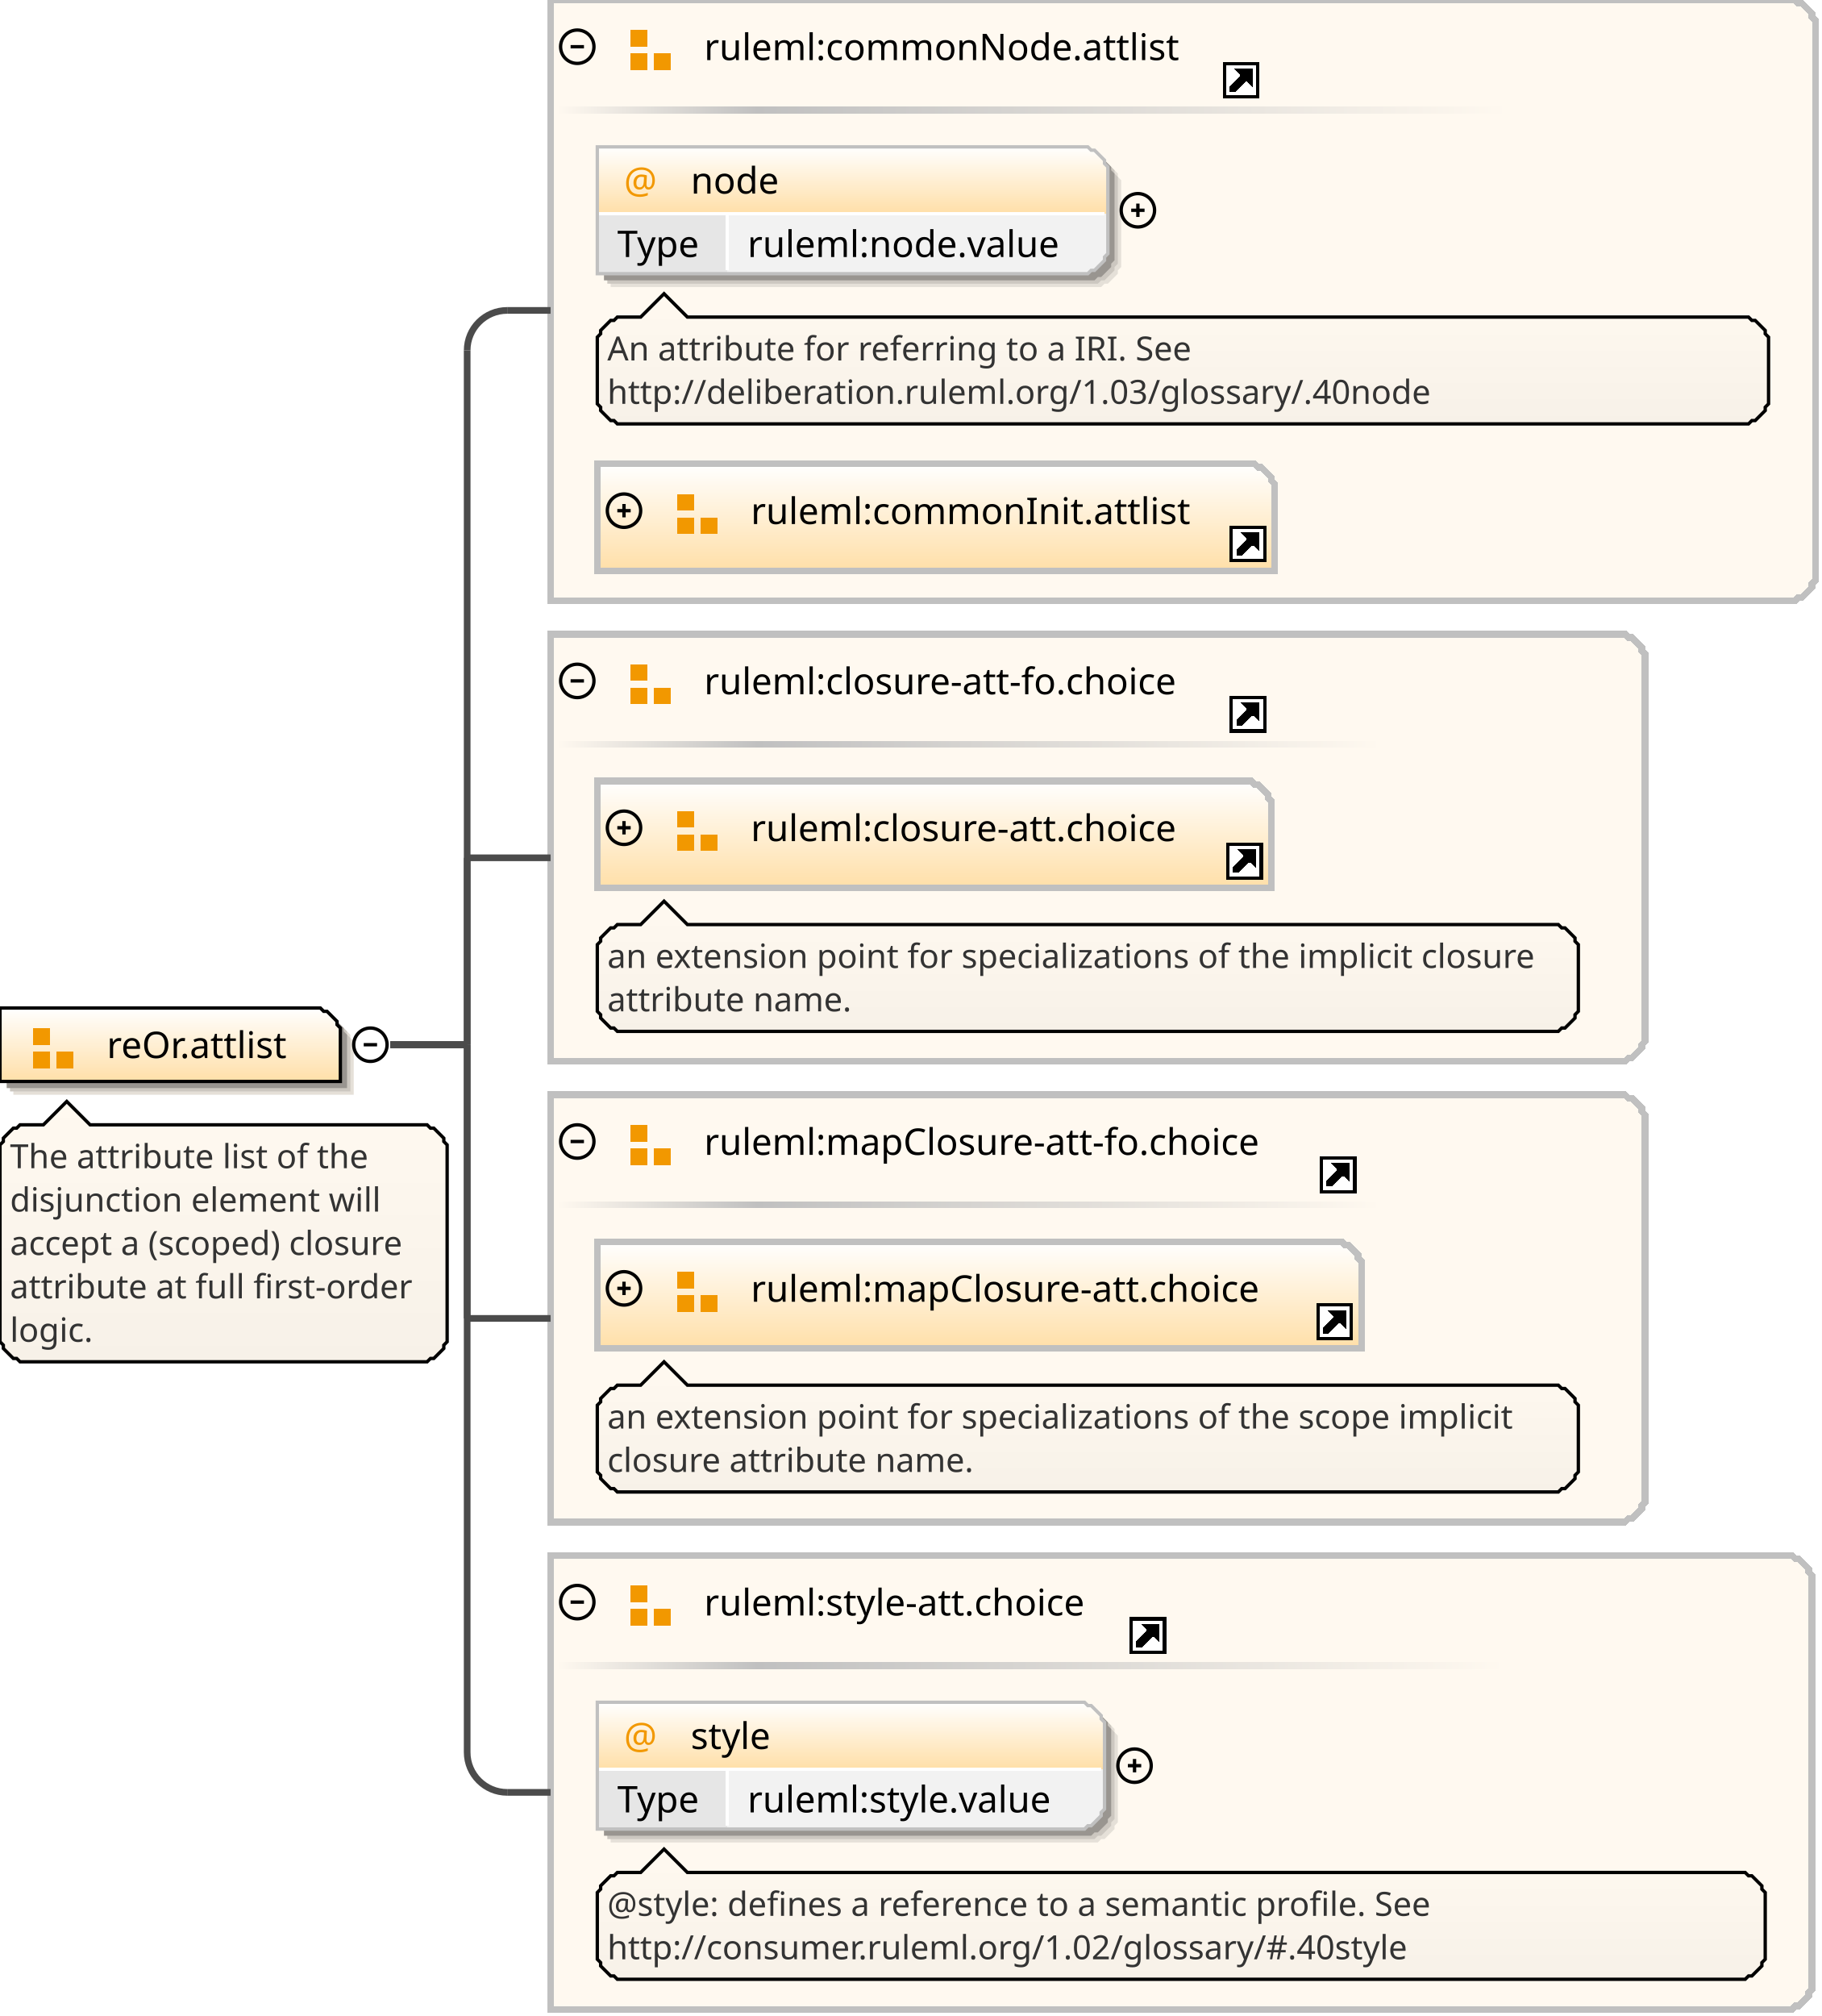
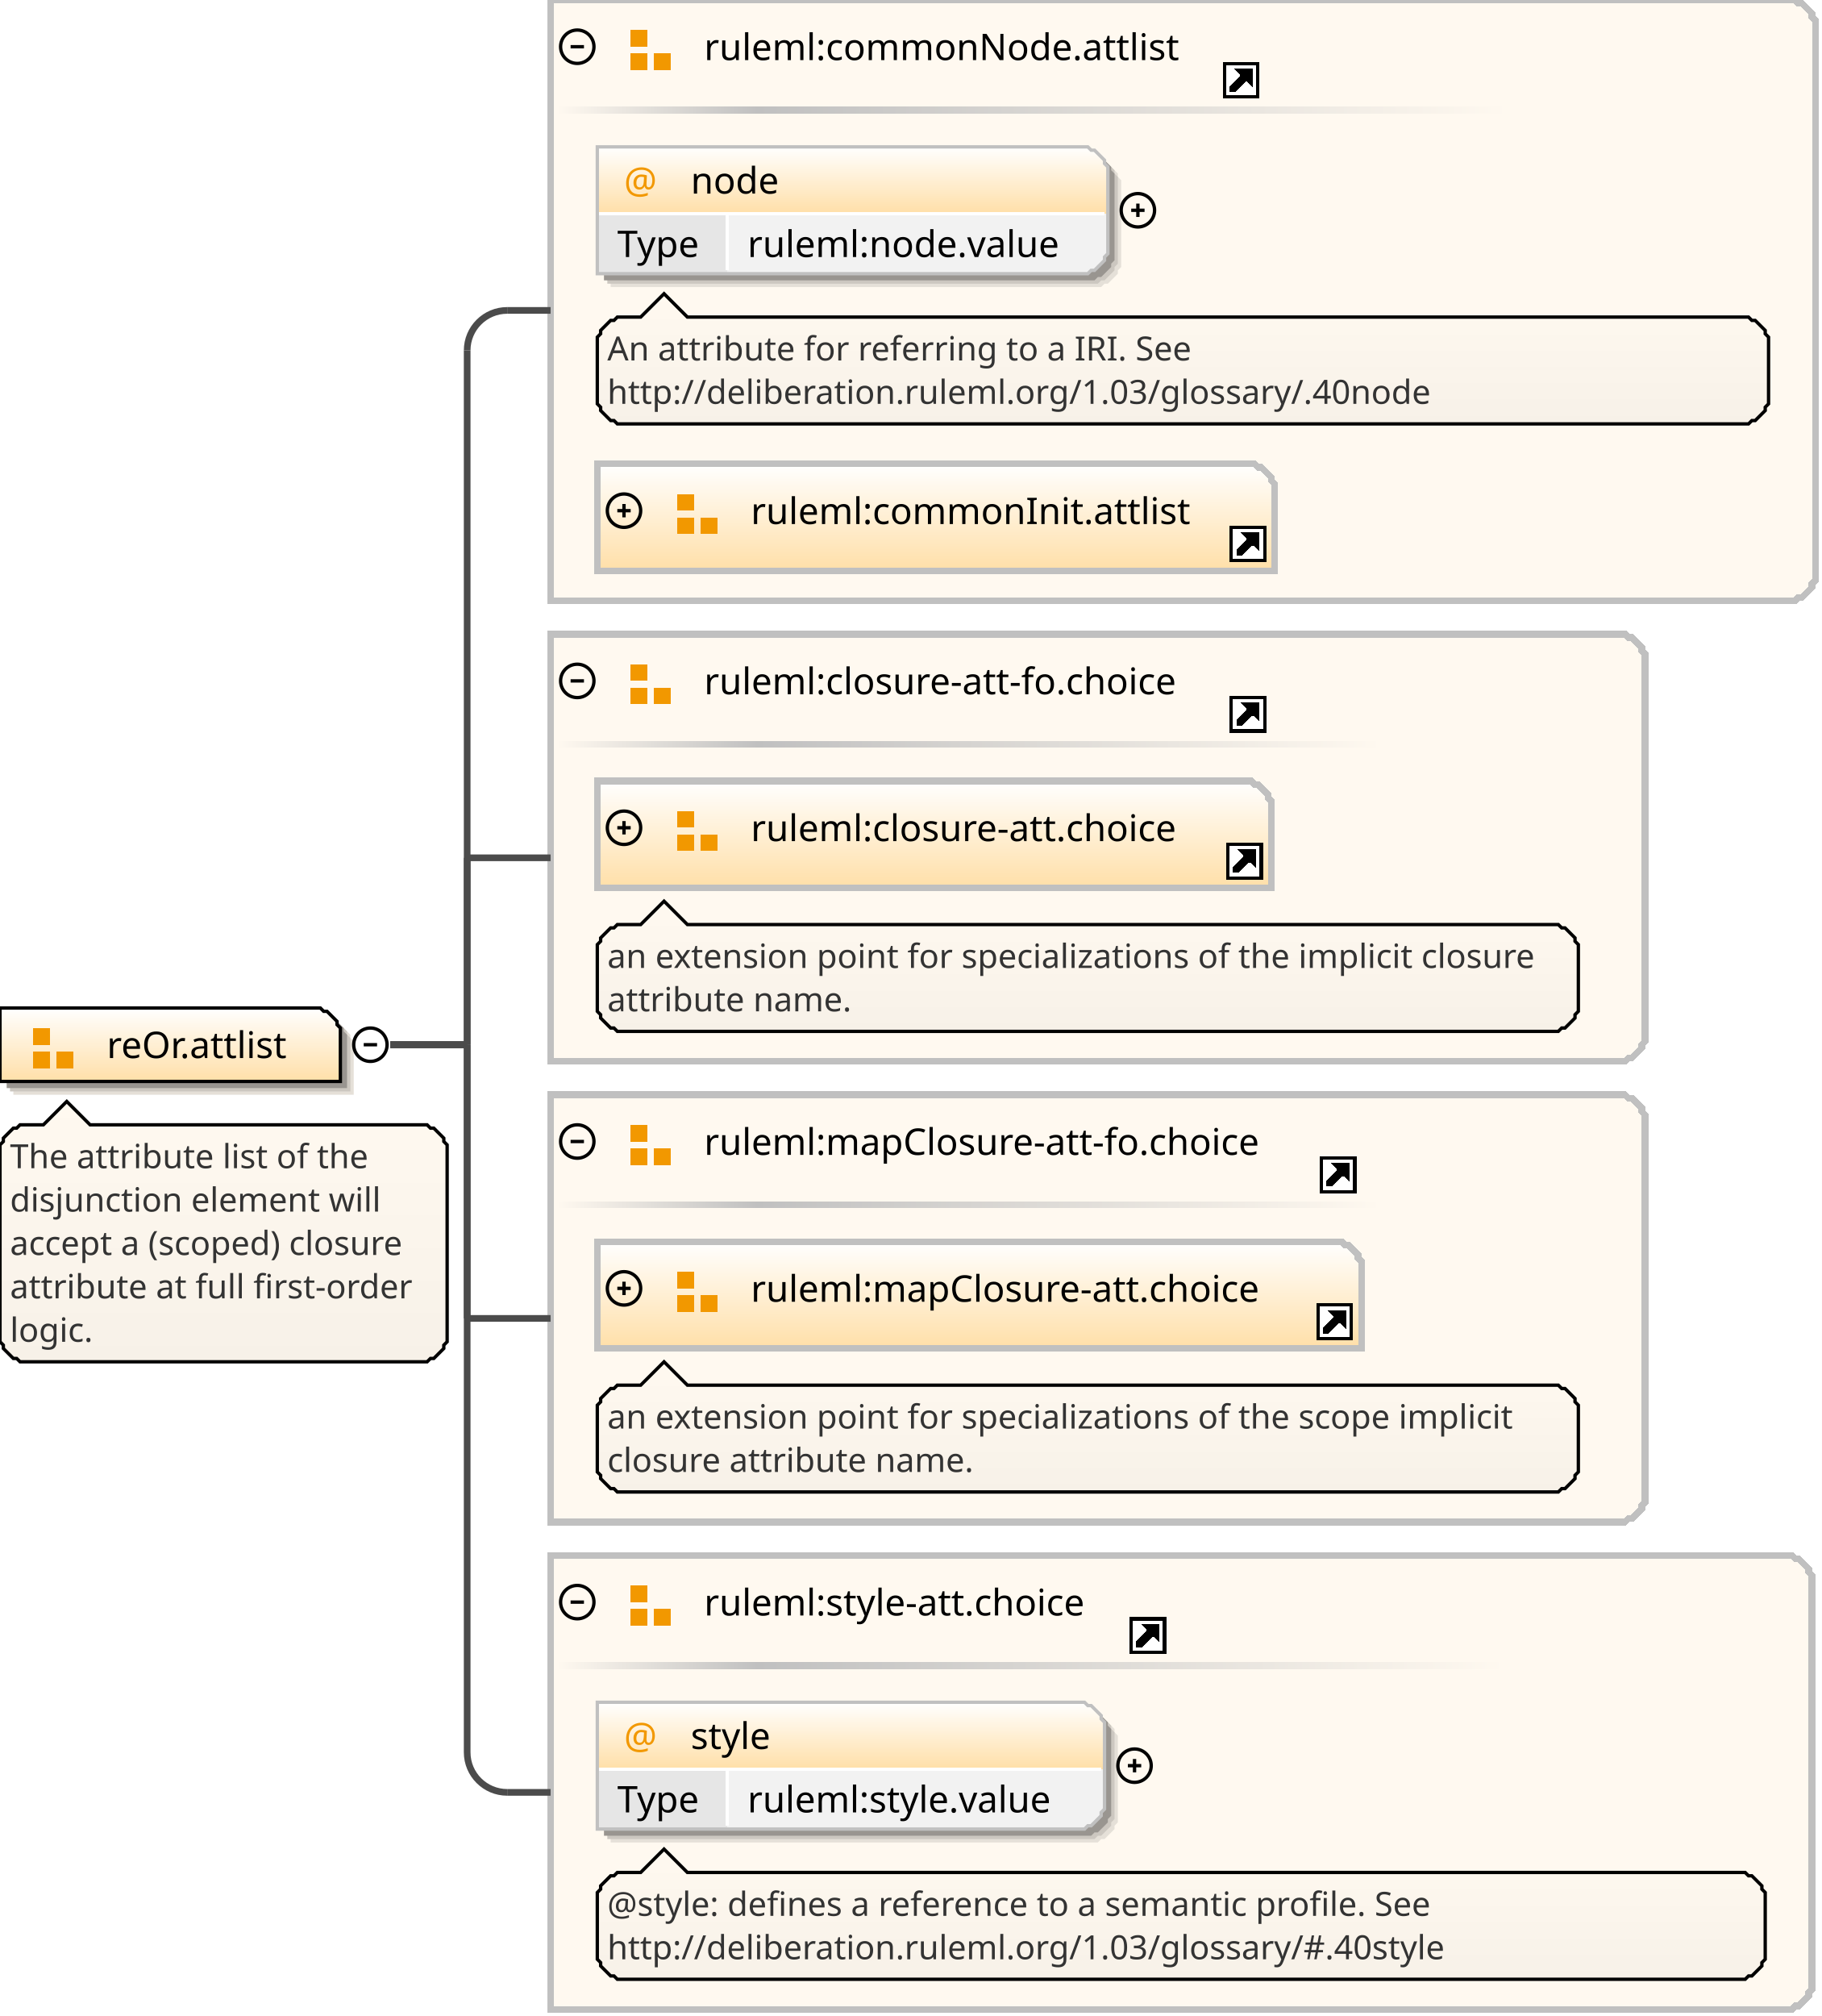
<svg xmlns="http://www.w3.org/2000/svg" color-interpolation="auto" color-rendering="auto" fill="black" fill-opacity="1" font-family="'Dialog'" font-size="12px" font-style="normal" font-weight="normal" height="604" image-rendering="auto" shape-rendering="auto" stroke="black" stroke-dasharray="none" stroke-dashoffset="0" stroke-linecap="square" stroke-linejoin="miter" stroke-miterlimit="10" stroke-opacity="1" stroke-width="1" text-rendering="auto" width="546">
  <defs id="genericDefs" />
  <g>
    <defs id="defs1">
      <linearGradient gradientUnits="userSpaceOnUse" id="linearGradient1" spreadMethod="pad" x1="0" x2="0" y1="302" y2="324">
        <stop offset="0%" stop-color="white" stop-opacity="1" />
        <stop offset="100%" stop-color="rgb(255,223,168)" stop-opacity="1" />
      </linearGradient>
      <linearGradient gradientUnits="userSpaceOnUse" id="linearGradient2" spreadMethod="pad" x1="227" x2="452" y1="32" y2="32">
        <stop offset="0%" stop-color="silver" stop-opacity="1" />
        <stop offset="100%" stop-color="rgb(255,249,240)" stop-opacity="1" />
      </linearGradient>
      <linearGradient gradientUnits="userSpaceOnUse" id="linearGradient3" spreadMethod="pad" x1="167" x2="227" y1="32" y2="32">
        <stop offset="0%" stop-color="rgb(255,249,240)" stop-opacity="1" />
        <stop offset="100%" stop-color="silver" stop-opacity="1" />
      </linearGradient>
      <linearGradient gradientUnits="userSpaceOnUse" id="linearGradient4" spreadMethod="pad" x1="179" x2="179" y1="44" y2="64">
        <stop offset="0%" stop-color="white" stop-opacity="1" />
        <stop offset="100%" stop-color="rgb(255,223,168)" stop-opacity="1" />
      </linearGradient>
      <linearGradient gradientUnits="userSpaceOnUse" id="linearGradient5" spreadMethod="pad" x1="179" x2="179" y1="88" y2="127">
        <stop offset="0%" stop-color="rgb(255,249,240)" stop-opacity="1" />
        <stop offset="100%" stop-color="rgb(247,241,232)" stop-opacity="1" />
      </linearGradient>
      <linearGradient gradientUnits="userSpaceOnUse" id="linearGradient6" spreadMethod="pad" x1="179" x2="179" y1="139" y2="171">
        <stop offset="0%" stop-color="white" stop-opacity="1" />
        <stop offset="100%" stop-color="rgb(255,223,168)" stop-opacity="1" />
      </linearGradient>
      <linearGradient gradientUnits="userSpaceOnUse" id="linearGradient7" spreadMethod="pad" x1="227" x2="414" y1="222" y2="222">
        <stop offset="0%" stop-color="silver" stop-opacity="1" />
        <stop offset="100%" stop-color="rgb(255,249,240)" stop-opacity="1" />
      </linearGradient>
      <linearGradient gradientUnits="userSpaceOnUse" id="linearGradient8" spreadMethod="pad" x1="167" x2="227" y1="222" y2="222">
        <stop offset="0%" stop-color="rgb(255,249,240)" stop-opacity="1" />
        <stop offset="100%" stop-color="silver" stop-opacity="1" />
      </linearGradient>
      <linearGradient gradientUnits="userSpaceOnUse" id="linearGradient9" spreadMethod="pad" x1="179" x2="179" y1="234" y2="266">
        <stop offset="0%" stop-color="white" stop-opacity="1" />
        <stop offset="100%" stop-color="rgb(255,223,168)" stop-opacity="1" />
      </linearGradient>
      <linearGradient gradientUnits="userSpaceOnUse" id="linearGradient10" spreadMethod="pad" x1="179" x2="179" y1="270" y2="309">
        <stop offset="0%" stop-color="rgb(255,249,240)" stop-opacity="1" />
        <stop offset="100%" stop-color="rgb(247,241,232)" stop-opacity="1" />
      </linearGradient>
      <linearGradient gradientUnits="userSpaceOnUse" id="linearGradient11" spreadMethod="pad" x1="227" x2="414" y1="360" y2="360">
        <stop offset="0%" stop-color="silver" stop-opacity="1" />
        <stop offset="100%" stop-color="rgb(255,249,240)" stop-opacity="1" />
      </linearGradient>
      <linearGradient gradientUnits="userSpaceOnUse" id="linearGradient12" spreadMethod="pad" x1="167" x2="227" y1="360" y2="360">
        <stop offset="0%" stop-color="rgb(255,249,240)" stop-opacity="1" />
        <stop offset="100%" stop-color="silver" stop-opacity="1" />
      </linearGradient>
      <linearGradient gradientUnits="userSpaceOnUse" id="linearGradient13" spreadMethod="pad" x1="179" x2="179" y1="372" y2="404">
        <stop offset="0%" stop-color="white" stop-opacity="1" />
        <stop offset="100%" stop-color="rgb(255,223,168)" stop-opacity="1" />
      </linearGradient>
      <linearGradient gradientUnits="userSpaceOnUse" id="linearGradient14" spreadMethod="pad" x1="179" x2="179" y1="408" y2="447">
        <stop offset="0%" stop-color="rgb(255,249,240)" stop-opacity="1" />
        <stop offset="100%" stop-color="rgb(247,241,232)" stop-opacity="1" />
      </linearGradient>
      <linearGradient gradientUnits="userSpaceOnUse" id="linearGradient15" spreadMethod="pad" x1="227" x2="451" y1="498" y2="498">
        <stop offset="0%" stop-color="silver" stop-opacity="1" />
        <stop offset="100%" stop-color="rgb(255,249,240)" stop-opacity="1" />
      </linearGradient>
      <linearGradient gradientUnits="userSpaceOnUse" id="linearGradient16" spreadMethod="pad" x1="167" x2="227" y1="498" y2="498">
        <stop offset="0%" stop-color="rgb(255,249,240)" stop-opacity="1" />
        <stop offset="100%" stop-color="silver" stop-opacity="1" />
      </linearGradient>
      <linearGradient gradientUnits="userSpaceOnUse" id="linearGradient17" spreadMethod="pad" x1="179" x2="179" y1="510" y2="530">
        <stop offset="0%" stop-color="white" stop-opacity="1" />
        <stop offset="100%" stop-color="rgb(255,223,168)" stop-opacity="1" />
      </linearGradient>
      <linearGradient gradientUnits="userSpaceOnUse" id="linearGradient18" spreadMethod="pad" x1="179" x2="179" y1="554" y2="593">
        <stop offset="0%" stop-color="rgb(255,249,240)" stop-opacity="1" />
        <stop offset="100%" stop-color="rgb(247,241,232)" stop-opacity="1" />
      </linearGradient>
      <linearGradient gradientUnits="userSpaceOnUse" id="linearGradient19" spreadMethod="pad" x1="0" x2="0" y1="330" y2="408">
        <stop offset="0%" stop-color="rgb(255,249,240)" stop-opacity="1" />
        <stop offset="100%" stop-color="rgb(247,241,232)" stop-opacity="1" />
      </linearGradient>
      <clipPath clipPathUnits="userSpaceOnUse" id="clipPath1">
        <path d="M0 0 L546 0 L546 604 L0 604 L0 0 Z" />
      </clipPath>
    </defs>
    <g fill="white" stroke="white">
      <rect clip-path="url(#clipPath1)" height="604" stroke="none" width="546" x="0" y="0" />
    </g>
    <g fill="rgb(229,224,216)" font-family="sans-serif" font-size="11px" stroke="rgb(229,224,216)" text-rendering="optimizeLegibility">
      <polygon clip-path="url(#clipPath1)" points=" 4 306 100 306 101 307 102 307 103 308 104 309 105 310 105 311 106 312 106 328 4 328" stroke="none" />
      <polygon clip-path="url(#clipPath1)" fill="rgb(204,199,192)" points=" 3 305 99 305 100 306 101 306 102 307 103 308 104 309 104 310 105 311 105 327 3 327" stroke="none" />
      <polygon clip-path="url(#clipPath1)" fill="rgb(153,149,144)" points=" 2 304 98 304 99 305 100 305 101 306 102 307 103 308 103 309 104 310 104 326 2 326" stroke="none" />
    </g>
    <g fill="url(#linearGradient1)" font-family="sans-serif" font-size="11px" shape-rendering="crispEdges" stroke="url(#linearGradient1)" text-rendering="geometricPrecision">
      <polygon clip-path="url(#clipPath1)" points=" 0 302 96 302 97 303 98 303 99 304 100 305 101 306 101 307 102 308 102 324 0 324" stroke="none" />
    </g>
    <g font-family="sans-serif" font-size="11px" stroke-linecap="butt" text-rendering="optimizeLegibility">
      <polygon clip-path="url(#clipPath1)" fill="none" points=" 0 302 96 302 97 303 98 303 99 304 100 305 101 306 101 307 102 308 102 324 0 324" />
    </g>
    <g fill="rgb(242,152,0)" font-family="sans-serif" font-size="11px" shape-rendering="crispEdges" stroke="rgb(242,152,0)" stroke-linecap="butt" text-rendering="geometricPrecision">
      <rect clip-path="url(#clipPath1)" height="5" stroke="none" width="5" x="10" y="308" />
      <rect clip-path="url(#clipPath1)" height="5" stroke="none" width="5" x="10" y="315" />
      <rect clip-path="url(#clipPath1)" height="5" stroke="none" width="5" x="17" y="315" />
      <text clip-path="url(#clipPath1)" fill="black" stroke="none" x="32" xml:space="preserve" y="317">reOr.attlist</text>
    </g>
    <g font-family="sans-serif" font-size="11px" stroke-linecap="butt" text-rendering="optimizeLegibility">
      <circle clip-path="url(#clipPath1)" cx="111" cy="313" fill="none" r="5" />
      <line clip-path="url(#clipPath1)" fill="none" x1="109" x2="113" y1="313" y2="313" />
    </g>
    <g fill="rgb(255,249,240)" font-family="sans-serif" font-size="11px" shape-rendering="crispEdges" stroke="rgb(255,249,240)" stroke-linecap="butt" stroke-width="2" text-rendering="geometricPrecision">
      <polygon clip-path="url(#clipPath1)" points=" 165 0 538 0 539 1 540 1 541 2 542 3 543 4 543 5 544 6 544 174 543 175 543 176 542 177 541 178 540 179 539 179 538 180 165 180" stroke="none" />
      <polygon clip-path="url(#clipPath1)" fill="none" points=" 165 0 538 0 539 1 540 1 541 2 542 3 543 4 543 5 544 6 544 174 543 175 543 176 542 177 541 178 540 179 539 179 538 180 165 180" stroke="silver" />
      <rect clip-path="url(#clipPath1)" fill="url(#linearGradient2)" height="2" stroke="none" width="225" x="227" y="32" />
      <rect clip-path="url(#clipPath1)" fill="url(#linearGradient3)" height="2" stroke="none" width="60" x="167" y="32" />
      <rect clip-path="url(#clipPath1)" fill="rgb(242,152,0)" height="5" stroke="none" stroke-width="1" width="5" x="189" y="9" />
      <rect clip-path="url(#clipPath1)" fill="rgb(242,152,0)" height="5" stroke="none" stroke-width="1" width="5" x="189" y="16" />
      <rect clip-path="url(#clipPath1)" fill="rgb(242,152,0)" height="5" stroke="none" stroke-width="1" width="5" x="196" y="16" />
      <text clip-path="url(#clipPath1)" fill="black" stroke="none" stroke-width="1" x="211" xml:space="preserve" y="18">ruleml:commonNode.attlist</text>
      <rect clip-path="url(#clipPath1)" fill="white" height="10" stroke="none" stroke-width="1" width="10" x="367" y="19" />
      <polygon clip-path="url(#clipPath1)" fill="none" points=" 369 27 369 26 372 23 372 22 371 21 375 21 375 25 374 24 373 24 370 27" stroke="black" stroke-width="1" />
      <polygon clip-path="url(#clipPath1)" fill="black" points=" 369 27 369 26 372 23 372 22 371 21 375 21 375 25 374 24 373 24 370 27" stroke="none" stroke-width="1" />
      <rect clip-path="url(#clipPath1)" fill="none" height="10" stroke="black" stroke-width="1" width="10" x="367" y="19" />
    </g>
    <g font-family="sans-serif" font-size="11px" stroke-linecap="butt" text-rendering="optimizeLegibility">
      <circle clip-path="url(#clipPath1)" cx="173" cy="14" fill="none" r="5" />
      <line clip-path="url(#clipPath1)" fill="none" x1="171" x2="175" y1="14" y2="14" />
      <polygon clip-path="url(#clipPath1)" fill="rgb(229,224,216)" points=" 183 48 330 48 331 49 332 49 333 50 334 51 335 52 335 53 336 54 336 80 335 81 335 82 334 83 333 84 332 85 331 85 330 86 183 86" stroke="none" />
      <polygon clip-path="url(#clipPath1)" fill="rgb(204,199,192)" points=" 182 47 329 47 330 48 331 48 332 49 333 50 334 51 334 52 335 53 335 79 334 80 334 81 333 82 332 83 331 84 330 84 329 85 182 85" stroke="none" />
      <polygon clip-path="url(#clipPath1)" fill="rgb(153,149,144)" points=" 181 46 328 46 329 47 330 47 331 48 332 49 333 50 333 51 334 52 334 78 333 79 333 80 332 81 331 82 330 83 329 83 328 84 181 84" stroke="none" />
    </g>
    <g fill="url(#linearGradient4)" font-family="sans-serif" font-size="11px" shape-rendering="crispEdges" stroke="url(#linearGradient4)" stroke-linecap="butt" text-rendering="geometricPrecision">
      <polygon clip-path="url(#clipPath1)" points=" 179 44 326 44 327 45 328 45 329 46 330 47 331 48 331 49 332 50 332 64 331 64 331 64 330 64 329 64 328 64 327 64 326 64 179 64" stroke="none" />
      <polygon clip-path="url(#clipPath1)" fill="rgb(230,230,230)" points=" 179 64 218 64 218 64 218 64 218 64 218 64 218 64 218 64 218 64 218 76 218 77 218 78 218 79 218 80 218 81 218 81 218 82 179 82" stroke="none" />
      <polygon clip-path="url(#clipPath1)" fill="rgb(242,242,242)" points=" 218 64 326 64 327 64 328 64 329 64 330 64 331 64 331 64 332 64 332 76 331 77 331 78 330 79 329 80 328 81 327 81 326 82 218 82" stroke="none" />
      <line clip-path="url(#clipPath1)" fill="none" stroke="white" x1="179" x2="331" y1="64" y2="64" />
      <text clip-path="url(#clipPath1)" fill="black" stroke="none" x="185" xml:space="preserve" y="77">Type</text>
      <text clip-path="url(#clipPath1)" fill="black" stroke="none" x="224" xml:space="preserve" y="77">ruleml:node.value</text>
      <line clip-path="url(#clipPath1)" fill="none" stroke="white" x1="218" x2="218" y1="64" y2="81" />
    </g>
    <g fill="silver" font-family="sans-serif" font-size="11px" stroke="silver" stroke-linecap="butt" text-rendering="optimizeLegibility">
      <polygon clip-path="url(#clipPath1)" fill="none" points=" 179 44 326 44 327 45 328 45 329 46 330 47 331 48 331 49 332 50 332 76 331 77 331 78 330 79 329 80 328 81 327 81 326 82 179 82" />
    </g>
    <g fill="rgb(242,152,0)" font-family="sans-serif" font-size="11px" shape-rendering="crispEdges" stroke="rgb(242,152,0)" stroke-linecap="butt" text-rendering="geometricPrecision">
      <text clip-path="url(#clipPath1)" stroke="none" x="187" xml:space="preserve" y="58">@</text>
      <text clip-path="url(#clipPath1)" fill="black" stroke="none" x="207" xml:space="preserve" y="58">node</text>
    </g>
    <g font-family="sans-serif" font-size="11px" stroke-linecap="butt" text-rendering="optimizeLegibility">
      <circle clip-path="url(#clipPath1)" cx="341" cy="63" fill="none" r="5" />
      <line clip-path="url(#clipPath1)" fill="none" x1="339" x2="343" y1="63" y2="63" />
      <line clip-path="url(#clipPath1)" fill="none" x1="341" x2="341" y1="61" y2="65" />
    </g>
    <g fill="url(#linearGradient5)" font-family="sans-serif" font-size="11px" shape-rendering="crispEdges" stroke="url(#linearGradient5)" stroke-linecap="butt" text-rendering="geometricPrecision">
      <polygon clip-path="url(#clipPath1)" points=" 179 101 180 100 180 99 181 98 182 97 183 96 184 96 185 95 192 95 199 88 206 95 524 95 525 96 526 96 527 97 528 98 529 99 529 100 530 101 530 121 529 122 529 123 528 124 527 125 526 126 525 126 524 127 185 127 184 126 183 126 182 125 181 124 180 123 180 122 179 121" stroke="none" />
    </g>
    <g font-family="sans-serif" font-size="11px" stroke-linecap="butt" text-rendering="optimizeLegibility">
      <polygon clip-path="url(#clipPath1)" fill="none" points=" 179 101 180 100 180 99 181 98 182 97 183 96 184 96 185 95 192 95 199 88 206 95 524 95 525 96 526 96 527 97 528 98 529 99 529 100 530 101 530 121 529 122 529 123 528 124 527 125 526 126 525 126 524 127 185 127 184 126 183 126 182 125 181 124 180 123 180 122 179 121" />
    </g>
    <g fill="rgb(51,51,51)" font-family="sans-serif" font-size="10px" shape-rendering="crispEdges" stroke="rgb(51,51,51)" stroke-linecap="butt" text-rendering="geometricPrecision">
      <text clip-path="url(#clipPath1)" stroke="none" x="182" xml:space="preserve" y="108">An attribute for referring to a IRI. See </text>
      <text clip-path="url(#clipPath1)" stroke="none" x="182" xml:space="preserve" y="121">http://deliberation.ruleml.org/1.03/glossary/.40node</text>
    </g>
    <g fill="url(#linearGradient6)" font-family="sans-serif" font-size="11px" shape-rendering="crispEdges" stroke="url(#linearGradient6)" stroke-linecap="butt" stroke-width="2" text-rendering="geometricPrecision">
      <polygon clip-path="url(#clipPath1)" points=" 179 139 376 139 377 140 378 140 379 141 380 142 381 143 381 144 382 145 382 171 179 171" stroke="none" />
      <polygon clip-path="url(#clipPath1)" fill="none" points=" 179 139 376 139 377 140 378 140 379 141 380 142 381 143 381 144 382 145 382 171 179 171" stroke="silver" />
      <rect clip-path="url(#clipPath1)" fill="rgb(242,152,0)" height="5" stroke="none" stroke-width="1" width="5" x="203" y="148" />
      <rect clip-path="url(#clipPath1)" fill="rgb(242,152,0)" height="5" stroke="none" stroke-width="1" width="5" x="203" y="155" />
      <rect clip-path="url(#clipPath1)" fill="rgb(242,152,0)" height="5" stroke="none" stroke-width="1" width="5" x="210" y="155" />
      <text clip-path="url(#clipPath1)" fill="black" stroke="none" stroke-width="1" x="225" xml:space="preserve" y="157">ruleml:commonInit.attlist</text>
      <rect clip-path="url(#clipPath1)" fill="white" height="10" stroke="none" stroke-width="1" width="10" x="369" y="158" />
      <polygon clip-path="url(#clipPath1)" fill="none" points=" 371 166 371 165 374 162 374 161 373 160 377 160 377 164 376 163 375 163 372 166" stroke="black" stroke-width="1" />
      <polygon clip-path="url(#clipPath1)" fill="black" points=" 371 166 371 165 374 162 374 161 373 160 377 160 377 164 376 163 375 163 372 166" stroke="none" stroke-width="1" />
      <rect clip-path="url(#clipPath1)" fill="none" height="10" stroke="black" stroke-width="1" width="10" x="369" y="158" />
    </g>
    <g font-family="sans-serif" font-size="11px" stroke-linecap="butt" text-rendering="optimizeLegibility">
      <circle clip-path="url(#clipPath1)" cx="187" cy="153" fill="none" r="5" />
      <line clip-path="url(#clipPath1)" fill="none" x1="185" x2="189" y1="153" y2="153" />
      <line clip-path="url(#clipPath1)" fill="none" x1="187" x2="187" y1="151" y2="155" />
      <line clip-path="url(#clipPath1)" fill="none" stroke="rgb(75,75,75)" stroke-width="2" x1="117" x2="140" y1="313" y2="313" />
      <line clip-path="url(#clipPath1)" fill="none" stroke="rgb(75,75,75)" stroke-width="2" x1="140" x2="140" y1="105" y2="313" />
      <line clip-path="url(#clipPath1)" fill="none" stroke="rgb(75,75,75)" stroke-width="2" x1="152" x2="165" y1="93" y2="93" />
      <path clip-path="url(#clipPath1)" d="M140 105 A12 12 0 0 1 152 93" fill="none" stroke="rgb(75,75,75)" stroke-width="2" />
    </g>
    <g fill="rgb(255,249,240)" font-family="sans-serif" font-size="11px" shape-rendering="crispEdges" stroke="rgb(255,249,240)" stroke-linecap="butt" stroke-width="2" text-rendering="geometricPrecision">
      <polygon clip-path="url(#clipPath1)" points=" 165 190 487 190 488 191 489 191 490 192 491 193 492 194 492 195 493 196 493 312 492 313 492 314 491 315 490 316 489 317 488 317 487 318 165 318" stroke="none" />
      <polygon clip-path="url(#clipPath1)" fill="none" points=" 165 190 487 190 488 191 489 191 490 192 491 193 492 194 492 195 493 196 493 312 492 313 492 314 491 315 490 316 489 317 488 317 487 318 165 318" stroke="silver" />
      <rect clip-path="url(#clipPath1)" fill="url(#linearGradient7)" height="2" stroke="none" width="187" x="227" y="222" />
      <rect clip-path="url(#clipPath1)" fill="url(#linearGradient8)" height="2" stroke="none" width="60" x="167" y="222" />
      <rect clip-path="url(#clipPath1)" fill="rgb(242,152,0)" height="5" stroke="none" stroke-width="1" width="5" x="189" y="199" />
      <rect clip-path="url(#clipPath1)" fill="rgb(242,152,0)" height="5" stroke="none" stroke-width="1" width="5" x="189" y="206" />
      <rect clip-path="url(#clipPath1)" fill="rgb(242,152,0)" height="5" stroke="none" stroke-width="1" width="5" x="196" y="206" />
      <text clip-path="url(#clipPath1)" fill="black" stroke="none" stroke-width="1" x="211" xml:space="preserve" y="208">ruleml:closure-att-fo.choice</text>
      <rect clip-path="url(#clipPath1)" fill="white" height="10" stroke="none" stroke-width="1" width="10" x="369" y="209" />
      <polygon clip-path="url(#clipPath1)" fill="none" points=" 371 217 371 216 374 213 374 212 373 211 377 211 377 215 376 214 375 214 372 217" stroke="black" stroke-width="1" />
      <polygon clip-path="url(#clipPath1)" fill="black" points=" 371 217 371 216 374 213 374 212 373 211 377 211 377 215 376 214 375 214 372 217" stroke="none" stroke-width="1" />
      <rect clip-path="url(#clipPath1)" fill="none" height="10" stroke="black" stroke-width="1" width="10" x="369" y="209" />
    </g>
    <g font-family="sans-serif" font-size="11px" stroke-linecap="butt" text-rendering="optimizeLegibility">
      <circle clip-path="url(#clipPath1)" cx="173" cy="204" fill="none" r="5" />
      <line clip-path="url(#clipPath1)" fill="none" x1="171" x2="175" y1="204" y2="204" />
    </g>
    <g fill="url(#linearGradient9)" font-family="sans-serif" font-size="11px" shape-rendering="crispEdges" stroke="url(#linearGradient9)" stroke-linecap="butt" stroke-width="2" text-rendering="geometricPrecision">
      <polygon clip-path="url(#clipPath1)" points=" 179 234 375 234 376 235 377 235 378 236 379 237 380 238 380 239 381 240 381 266 179 266" stroke="none" />
      <polygon clip-path="url(#clipPath1)" fill="none" points=" 179 234 375 234 376 235 377 235 378 236 379 237 380 238 380 239 381 240 381 266 179 266" stroke="silver" />
      <rect clip-path="url(#clipPath1)" fill="rgb(242,152,0)" height="5" stroke="none" stroke-width="1" width="5" x="203" y="243" />
      <rect clip-path="url(#clipPath1)" fill="rgb(242,152,0)" height="5" stroke="none" stroke-width="1" width="5" x="203" y="250" />
      <rect clip-path="url(#clipPath1)" fill="rgb(242,152,0)" height="5" stroke="none" stroke-width="1" width="5" x="210" y="250" />
      <text clip-path="url(#clipPath1)" fill="black" stroke="none" stroke-width="1" x="225" xml:space="preserve" y="252">ruleml:closure-att.choice</text>
      <rect clip-path="url(#clipPath1)" fill="white" height="10" stroke="none" stroke-width="1" width="10" x="368" y="253" />
      <polygon clip-path="url(#clipPath1)" fill="none" points=" 370 261 370 260 373 257 373 256 372 255 376 255 376 259 375 258 374 258 371 261" stroke="black" stroke-width="1" />
      <polygon clip-path="url(#clipPath1)" fill="black" points=" 370 261 370 260 373 257 373 256 372 255 376 255 376 259 375 258 374 258 371 261" stroke="none" stroke-width="1" />
      <rect clip-path="url(#clipPath1)" fill="none" height="10" stroke="black" stroke-width="1" width="10" x="368" y="253" />
    </g>
    <g font-family="sans-serif" font-size="11px" stroke-linecap="butt" text-rendering="optimizeLegibility">
      <circle clip-path="url(#clipPath1)" cx="187" cy="248" fill="none" r="5" />
      <line clip-path="url(#clipPath1)" fill="none" x1="185" x2="189" y1="248" y2="248" />
      <line clip-path="url(#clipPath1)" fill="none" x1="187" x2="187" y1="246" y2="250" />
    </g>
    <g fill="url(#linearGradient10)" font-family="sans-serif" font-size="11px" shape-rendering="crispEdges" stroke="url(#linearGradient10)" stroke-linecap="butt" text-rendering="geometricPrecision">
      <polygon clip-path="url(#clipPath1)" points=" 179 283 180 282 180 281 181 280 182 279 183 278 184 278 185 277 192 277 199 270 206 277 467 277 468 278 469 278 470 279 471 280 472 281 472 282 473 283 473 303 472 304 472 305 471 306 470 307 469 308 468 308 467 309 185 309 184 308 183 308 182 307 181 306 180 305 180 304 179 303" stroke="none" />
    </g>
    <g font-family="sans-serif" font-size="11px" stroke-linecap="butt" text-rendering="optimizeLegibility">
      <polygon clip-path="url(#clipPath1)" fill="none" points=" 179 283 180 282 180 281 181 280 182 279 183 278 184 278 185 277 192 277 199 270 206 277 467 277 468 278 469 278 470 279 471 280 472 281 472 282 473 283 473 303 472 304 472 305 471 306 470 307 469 308 468 308 467 309 185 309 184 308 183 308 182 307 181 306 180 305 180 304 179 303" />
    </g>
    <g fill="rgb(51,51,51)" font-family="sans-serif" font-size="10px" shape-rendering="crispEdges" stroke="rgb(51,51,51)" stroke-linecap="butt" text-rendering="geometricPrecision">
      <text clip-path="url(#clipPath1)" stroke="none" x="182" xml:space="preserve" y="290">an extension point for specializations of the implicit closure </text>
      <text clip-path="url(#clipPath1)" stroke="none" x="182" xml:space="preserve" y="303">attribute name.</text>
    </g>
    <g fill="rgb(75,75,75)" font-family="sans-serif" font-size="11px" stroke="rgb(75,75,75)" stroke-linecap="butt" stroke-width="2" text-rendering="optimizeLegibility">
      <line clip-path="url(#clipPath1)" fill="none" x1="117" x2="140" y1="313" y2="313" />
      <line clip-path="url(#clipPath1)" fill="none" x1="140" x2="140" y1="257" y2="313" />
      <line clip-path="url(#clipPath1)" fill="none" x1="140" x2="165" y1="257" y2="257" />
    </g>
    <g fill="rgb(255,249,240)" font-family="sans-serif" font-size="11px" shape-rendering="crispEdges" stroke="rgb(255,249,240)" stroke-linecap="butt" stroke-width="2" text-rendering="geometricPrecision">
      <polygon clip-path="url(#clipPath1)" points=" 165 328 487 328 488 329 489 329 490 330 491 331 492 332 492 333 493 334 493 450 492 451 492 452 491 453 490 454 489 455 488 455 487 456 165 456" stroke="none" />
      <polygon clip-path="url(#clipPath1)" fill="none" points=" 165 328 487 328 488 329 489 329 490 330 491 331 492 332 492 333 493 334 493 450 492 451 492 452 491 453 490 454 489 455 488 455 487 456 165 456" stroke="silver" />
      <rect clip-path="url(#clipPath1)" fill="url(#linearGradient11)" height="2" stroke="none" width="187" x="227" y="360" />
      <rect clip-path="url(#clipPath1)" fill="url(#linearGradient12)" height="2" stroke="none" width="60" x="167" y="360" />
      <rect clip-path="url(#clipPath1)" fill="rgb(242,152,0)" height="5" stroke="none" stroke-width="1" width="5" x="189" y="337" />
      <rect clip-path="url(#clipPath1)" fill="rgb(242,152,0)" height="5" stroke="none" stroke-width="1" width="5" x="189" y="344" />
      <rect clip-path="url(#clipPath1)" fill="rgb(242,152,0)" height="5" stroke="none" stroke-width="1" width="5" x="196" y="344" />
      <text clip-path="url(#clipPath1)" fill="black" stroke="none" stroke-width="1" x="211" xml:space="preserve" y="346">ruleml:mapClosure-att-fo.choice</text>
      <rect clip-path="url(#clipPath1)" fill="white" height="10" stroke="none" stroke-width="1" width="10" x="396" y="347" />
      <polygon clip-path="url(#clipPath1)" fill="none" points=" 398 355 398 354 401 351 401 350 400 349 404 349 404 353 403 352 402 352 399 355" stroke="black" stroke-width="1" />
      <polygon clip-path="url(#clipPath1)" fill="black" points=" 398 355 398 354 401 351 401 350 400 349 404 349 404 353 403 352 402 352 399 355" stroke="none" stroke-width="1" />
      <rect clip-path="url(#clipPath1)" fill="none" height="10" stroke="black" stroke-width="1" width="10" x="396" y="347" />
    </g>
    <g font-family="sans-serif" font-size="11px" stroke-linecap="butt" text-rendering="optimizeLegibility">
      <circle clip-path="url(#clipPath1)" cx="173" cy="342" fill="none" r="5" />
      <line clip-path="url(#clipPath1)" fill="none" x1="171" x2="175" y1="342" y2="342" />
    </g>
    <g fill="url(#linearGradient13)" font-family="sans-serif" font-size="11px" shape-rendering="crispEdges" stroke="url(#linearGradient13)" stroke-linecap="butt" stroke-width="2" text-rendering="geometricPrecision">
      <polygon clip-path="url(#clipPath1)" points=" 179 372 402 372 403 373 404 373 405 374 406 375 407 376 407 377 408 378 408 404 179 404" stroke="none" />
      <polygon clip-path="url(#clipPath1)" fill="none" points=" 179 372 402 372 403 373 404 373 405 374 406 375 407 376 407 377 408 378 408 404 179 404" stroke="silver" />
      <rect clip-path="url(#clipPath1)" fill="rgb(242,152,0)" height="5" stroke="none" stroke-width="1" width="5" x="203" y="381" />
      <rect clip-path="url(#clipPath1)" fill="rgb(242,152,0)" height="5" stroke="none" stroke-width="1" width="5" x="203" y="388" />
      <rect clip-path="url(#clipPath1)" fill="rgb(242,152,0)" height="5" stroke="none" stroke-width="1" width="5" x="210" y="388" />
      <text clip-path="url(#clipPath1)" fill="black" stroke="none" stroke-width="1" x="225" xml:space="preserve" y="390">ruleml:mapClosure-att.choice</text>
      <rect clip-path="url(#clipPath1)" fill="white" height="10" stroke="none" stroke-width="1" width="10" x="395" y="391" />
      <polygon clip-path="url(#clipPath1)" fill="none" points=" 397 399 397 398 400 395 400 394 399 393 403 393 403 397 402 396 401 396 398 399" stroke="black" stroke-width="1" />
      <polygon clip-path="url(#clipPath1)" fill="black" points=" 397 399 397 398 400 395 400 394 399 393 403 393 403 397 402 396 401 396 398 399" stroke="none" stroke-width="1" />
      <rect clip-path="url(#clipPath1)" fill="none" height="10" stroke="black" stroke-width="1" width="10" x="395" y="391" />
    </g>
    <g font-family="sans-serif" font-size="11px" stroke-linecap="butt" text-rendering="optimizeLegibility">
      <circle clip-path="url(#clipPath1)" cx="187" cy="386" fill="none" r="5" />
      <line clip-path="url(#clipPath1)" fill="none" x1="185" x2="189" y1="386" y2="386" />
      <line clip-path="url(#clipPath1)" fill="none" x1="187" x2="187" y1="384" y2="388" />
    </g>
    <g fill="url(#linearGradient14)" font-family="sans-serif" font-size="11px" shape-rendering="crispEdges" stroke="url(#linearGradient14)" stroke-linecap="butt" text-rendering="geometricPrecision">
      <polygon clip-path="url(#clipPath1)" points=" 179 421 180 420 180 419 181 418 182 417 183 416 184 416 185 415 192 415 199 408 206 415 467 415 468 416 469 416 470 417 471 418 472 419 472 420 473 421 473 441 472 442 472 443 471 444 470 445 469 446 468 446 467 447 185 447 184 446 183 446 182 445 181 444 180 443 180 442 179 441" stroke="none" />
    </g>
    <g font-family="sans-serif" font-size="11px" stroke-linecap="butt" text-rendering="optimizeLegibility">
      <polygon clip-path="url(#clipPath1)" fill="none" points=" 179 421 180 420 180 419 181 418 182 417 183 416 184 416 185 415 192 415 199 408 206 415 467 415 468 416 469 416 470 417 471 418 472 419 472 420 473 421 473 441 472 442 472 443 471 444 470 445 469 446 468 446 467 447 185 447 184 446 183 446 182 445 181 444 180 443 180 442 179 441" />
    </g>
    <g fill="rgb(51,51,51)" font-family="sans-serif" font-size="10px" shape-rendering="crispEdges" stroke="rgb(51,51,51)" stroke-linecap="butt" text-rendering="geometricPrecision">
      <text clip-path="url(#clipPath1)" stroke="none" x="182" xml:space="preserve" y="428">an extension point for specializations of the scope implicit </text>
      <text clip-path="url(#clipPath1)" stroke="none" x="182" xml:space="preserve" y="441">closure attribute name.</text>
    </g>
    <g fill="rgb(75,75,75)" font-family="sans-serif" font-size="11px" stroke="rgb(75,75,75)" stroke-linecap="butt" stroke-width="2" text-rendering="optimizeLegibility">
      <line clip-path="url(#clipPath1)" fill="none" x1="117" x2="140" y1="313" y2="313" />
      <line clip-path="url(#clipPath1)" fill="none" x1="140" x2="140" y1="313" y2="395" />
      <line clip-path="url(#clipPath1)" fill="none" x1="140" x2="165" y1="395" y2="395" />
    </g>
    <g fill="rgb(255,249,240)" font-family="sans-serif" font-size="11px" shape-rendering="crispEdges" stroke="rgb(255,249,240)" stroke-linecap="butt" stroke-width="2" text-rendering="geometricPrecision">
      <polygon clip-path="url(#clipPath1)" points=" 165 466 537 466 538 467 539 467 540 468 541 469 542 470 542 471 543 472 543 596 542 597 542 598 541 599 540 600 539 601 538 601 537 602 165 602" stroke="none" />
      <polygon clip-path="url(#clipPath1)" fill="none" points=" 165 466 537 466 538 467 539 467 540 468 541 469 542 470 542 471 543 472 543 596 542 597 542 598 541 599 540 600 539 601 538 601 537 602 165 602" stroke="silver" />
      <rect clip-path="url(#clipPath1)" fill="url(#linearGradient15)" height="2" stroke="none" width="224" x="227" y="498" />
      <rect clip-path="url(#clipPath1)" fill="url(#linearGradient16)" height="2" stroke="none" width="60" x="167" y="498" />
      <rect clip-path="url(#clipPath1)" fill="rgb(242,152,0)" height="5" stroke="none" stroke-width="1" width="5" x="189" y="475" />
      <rect clip-path="url(#clipPath1)" fill="rgb(242,152,0)" height="5" stroke="none" stroke-width="1" width="5" x="189" y="482" />
      <rect clip-path="url(#clipPath1)" fill="rgb(242,152,0)" height="5" stroke="none" stroke-width="1" width="5" x="196" y="482" />
      <text clip-path="url(#clipPath1)" fill="black" stroke="none" stroke-width="1" x="211" xml:space="preserve" y="484">ruleml:style-att.choice</text>
      <rect clip-path="url(#clipPath1)" fill="white" height="10" stroke="none" stroke-width="1" width="10" x="339" y="485" />
      <polygon clip-path="url(#clipPath1)" fill="none" points=" 341 493 341 492 344 489 344 488 343 487 347 487 347 491 346 490 345 490 342 493" stroke="black" stroke-width="1" />
      <polygon clip-path="url(#clipPath1)" fill="black" points=" 341 493 341 492 344 489 344 488 343 487 347 487 347 491 346 490 345 490 342 493" stroke="none" stroke-width="1" />
      <rect clip-path="url(#clipPath1)" fill="none" height="10" stroke="black" stroke-width="1" width="10" x="339" y="485" />
    </g>
    <g font-family="sans-serif" font-size="11px" stroke-linecap="butt" text-rendering="optimizeLegibility">
      <circle clip-path="url(#clipPath1)" cx="173" cy="480" fill="none" r="5" />
      <line clip-path="url(#clipPath1)" fill="none" x1="171" x2="175" y1="480" y2="480" />
      <polygon clip-path="url(#clipPath1)" fill="rgb(229,224,216)" points=" 183 514 329 514 330 515 331 515 332 516 333 517 334 518 334 519 335 520 335 546 334 547 334 548 333 549 332 550 331 551 330 551 329 552 183 552" stroke="none" />
      <polygon clip-path="url(#clipPath1)" fill="rgb(204,199,192)" points=" 182 513 328 513 329 514 330 514 331 515 332 516 333 517 333 518 334 519 334 545 333 546 333 547 332 548 331 549 330 550 329 550 328 551 182 551" stroke="none" />
      <polygon clip-path="url(#clipPath1)" fill="rgb(153,149,144)" points=" 181 512 327 512 328 513 329 513 330 514 331 515 332 516 332 517 333 518 333 544 332 545 332 546 331 547 330 548 329 549 328 549 327 550 181 550" stroke="none" />
    </g>
    <g fill="url(#linearGradient17)" font-family="sans-serif" font-size="11px" shape-rendering="crispEdges" stroke="url(#linearGradient17)" stroke-linecap="butt" text-rendering="geometricPrecision">
      <polygon clip-path="url(#clipPath1)" points=" 179 510 325 510 326 511 327 511 328 512 329 513 330 514 330 515 331 516 331 530 330 530 330 530 329 530 328 530 327 530 326 530 325 530 179 530" stroke="none" />
      <polygon clip-path="url(#clipPath1)" fill="rgb(230,230,230)" points=" 179 530 218 530 218 530 218 530 218 530 218 530 218 530 218 530 218 530 218 542 218 543 218 544 218 545 218 546 218 547 218 547 218 548 179 548" stroke="none" />
      <polygon clip-path="url(#clipPath1)" fill="rgb(242,242,242)" points=" 218 530 325 530 326 530 327 530 328 530 329 530 330 530 330 530 331 530 331 542 330 543 330 544 329 545 328 546 327 547 326 547 325 548 218 548" stroke="none" />
      <line clip-path="url(#clipPath1)" fill="none" stroke="white" x1="179" x2="330" y1="530" y2="530" />
      <text clip-path="url(#clipPath1)" fill="black" stroke="none" x="185" xml:space="preserve" y="543">Type</text>
      <text clip-path="url(#clipPath1)" fill="black" stroke="none" x="224" xml:space="preserve" y="543">ruleml:style.value</text>
      <line clip-path="url(#clipPath1)" fill="none" stroke="white" x1="218" x2="218" y1="530" y2="547" />
    </g>
    <g fill="silver" font-family="sans-serif" font-size="11px" stroke="silver" stroke-linecap="butt" text-rendering="optimizeLegibility">
      <polygon clip-path="url(#clipPath1)" fill="none" points=" 179 510 325 510 326 511 327 511 328 512 329 513 330 514 330 515 331 516 331 542 330 543 330 544 329 545 328 546 327 547 326 547 325 548 179 548" />
    </g>
    <g fill="rgb(242,152,0)" font-family="sans-serif" font-size="11px" shape-rendering="crispEdges" stroke="rgb(242,152,0)" stroke-linecap="butt" text-rendering="geometricPrecision">
      <text clip-path="url(#clipPath1)" stroke="none" x="187" xml:space="preserve" y="524">@</text>
      <text clip-path="url(#clipPath1)" fill="black" stroke="none" x="207" xml:space="preserve" y="524">style</text>
    </g>
    <g font-family="sans-serif" font-size="11px" stroke-linecap="butt" text-rendering="optimizeLegibility">
      <circle clip-path="url(#clipPath1)" cx="340" cy="529" fill="none" r="5" />
      <line clip-path="url(#clipPath1)" fill="none" x1="338" x2="342" y1="529" y2="529" />
      <line clip-path="url(#clipPath1)" fill="none" x1="340" x2="340" y1="527" y2="531" />
    </g>
    <g fill="url(#linearGradient18)" font-family="sans-serif" font-size="11px" shape-rendering="crispEdges" stroke="url(#linearGradient18)" stroke-linecap="butt" text-rendering="geometricPrecision">
      <polygon clip-path="url(#clipPath1)" points=" 179 567 180 566 180 565 181 564 182 563 183 562 184 562 185 561 192 561 199 554 206 561 523 561 524 562 525 562 526 563 527 564 528 565 528 566 529 567 529 587 528 588 528 589 527 590 526 591 525 592 524 592 523 593 185 593 184 592 183 592 182 591 181 590 180 589 180 588 179 587" stroke="none" />
    </g>
    <g font-family="sans-serif" font-size="11px" stroke-linecap="butt" text-rendering="optimizeLegibility">
      <polygon clip-path="url(#clipPath1)" fill="none" points=" 179 567 180 566 180 565 181 564 182 563 183 562 184 562 185 561 192 561 199 554 206 561 523 561 524 562 525 562 526 563 527 564 528 565 528 566 529 567 529 587 528 588 528 589 527 590 526 591 525 592 524 592 523 593 185 593 184 592 183 592 182 591 181 590 180 589 180 588 179 587" />
    </g>
    <g fill="rgb(51,51,51)" font-family="sans-serif" font-size="10px" shape-rendering="crispEdges" stroke="rgb(51,51,51)" stroke-linecap="butt" text-rendering="geometricPrecision">
      <text clip-path="url(#clipPath1)" stroke="none" x="182" xml:space="preserve" y="574">@style: defines a reference to a semantic profile. See </text>
-       <text clip-path="url(#clipPath1)" stroke="none" x="182" xml:space="preserve" y="587">http://consumer.ruleml.org/1.02/glossary/#.40style</text>
+       <text clip-path="url(#clipPath1)" stroke="none" x="182" xml:space="preserve" y="587">http://deliberation.ruleml.org/1.03/glossary/#.40style</text>
    </g>
    <g fill="rgb(75,75,75)" font-family="sans-serif" font-size="11px" stroke="rgb(75,75,75)" stroke-linecap="butt" stroke-width="2" text-rendering="optimizeLegibility">
      <line clip-path="url(#clipPath1)" fill="none" x1="117" x2="140" y1="313" y2="313" />
      <line clip-path="url(#clipPath1)" fill="none" x1="140" x2="140" y1="313" y2="525" />
      <line clip-path="url(#clipPath1)" fill="none" x1="152" x2="165" y1="537" y2="537" />
      <path clip-path="url(#clipPath1)" d="M140 525 A12 12 0 0 0 152 537" fill="none" />
    </g>
    <g fill="url(#linearGradient19)" font-family="sans-serif" font-size="11px" shape-rendering="crispEdges" stroke="url(#linearGradient19)" stroke-linecap="butt" text-rendering="geometricPrecision">
      <polygon clip-path="url(#clipPath1)" points=" 0 343 1 342 1 341 2 340 3 339 4 338 5 338 6 337 13 337 20 330 27 337 128 337 129 338 130 338 131 339 132 340 133 341 133 342 134 343 134 402 133 403 133 404 132 405 131 406 130 407 129 407 128 408 6 408 5 407 4 407 3 406 2 405 1 404 1 403 0 402" stroke="none" />
    </g>
    <g font-family="sans-serif" font-size="11px" stroke-linecap="butt" text-rendering="optimizeLegibility">
      <polygon clip-path="url(#clipPath1)" fill="none" points=" 0 343 1 342 1 341 2 340 3 339 4 338 5 338 6 337 13 337 20 330 27 337 128 337 129 338 130 338 131 339 132 340 133 341 133 342 134 343 134 402 133 403 133 404 132 405 131 406 130 407 129 407 128 408 6 408 5 407 4 407 3 406 2 405 1 404 1 403 0 402" />
    </g>
    <g fill="rgb(51,51,51)" font-family="sans-serif" font-size="10px" shape-rendering="crispEdges" stroke="rgb(51,51,51)" stroke-linecap="butt" text-rendering="geometricPrecision">
      <text clip-path="url(#clipPath1)" stroke="none" x="3" xml:space="preserve" y="350">The attribute list of the </text>
      <text clip-path="url(#clipPath1)" stroke="none" x="3" xml:space="preserve" y="363">disjunction element will </text>
      <text clip-path="url(#clipPath1)" stroke="none" x="3" xml:space="preserve" y="376">accept a (scoped) closure </text>
      <text clip-path="url(#clipPath1)" stroke="none" x="3" xml:space="preserve" y="389">attribute at full first-order </text>
      <text clip-path="url(#clipPath1)" stroke="none" x="3" xml:space="preserve" y="402">logic.</text>
    </g>
  </g>
</svg>
